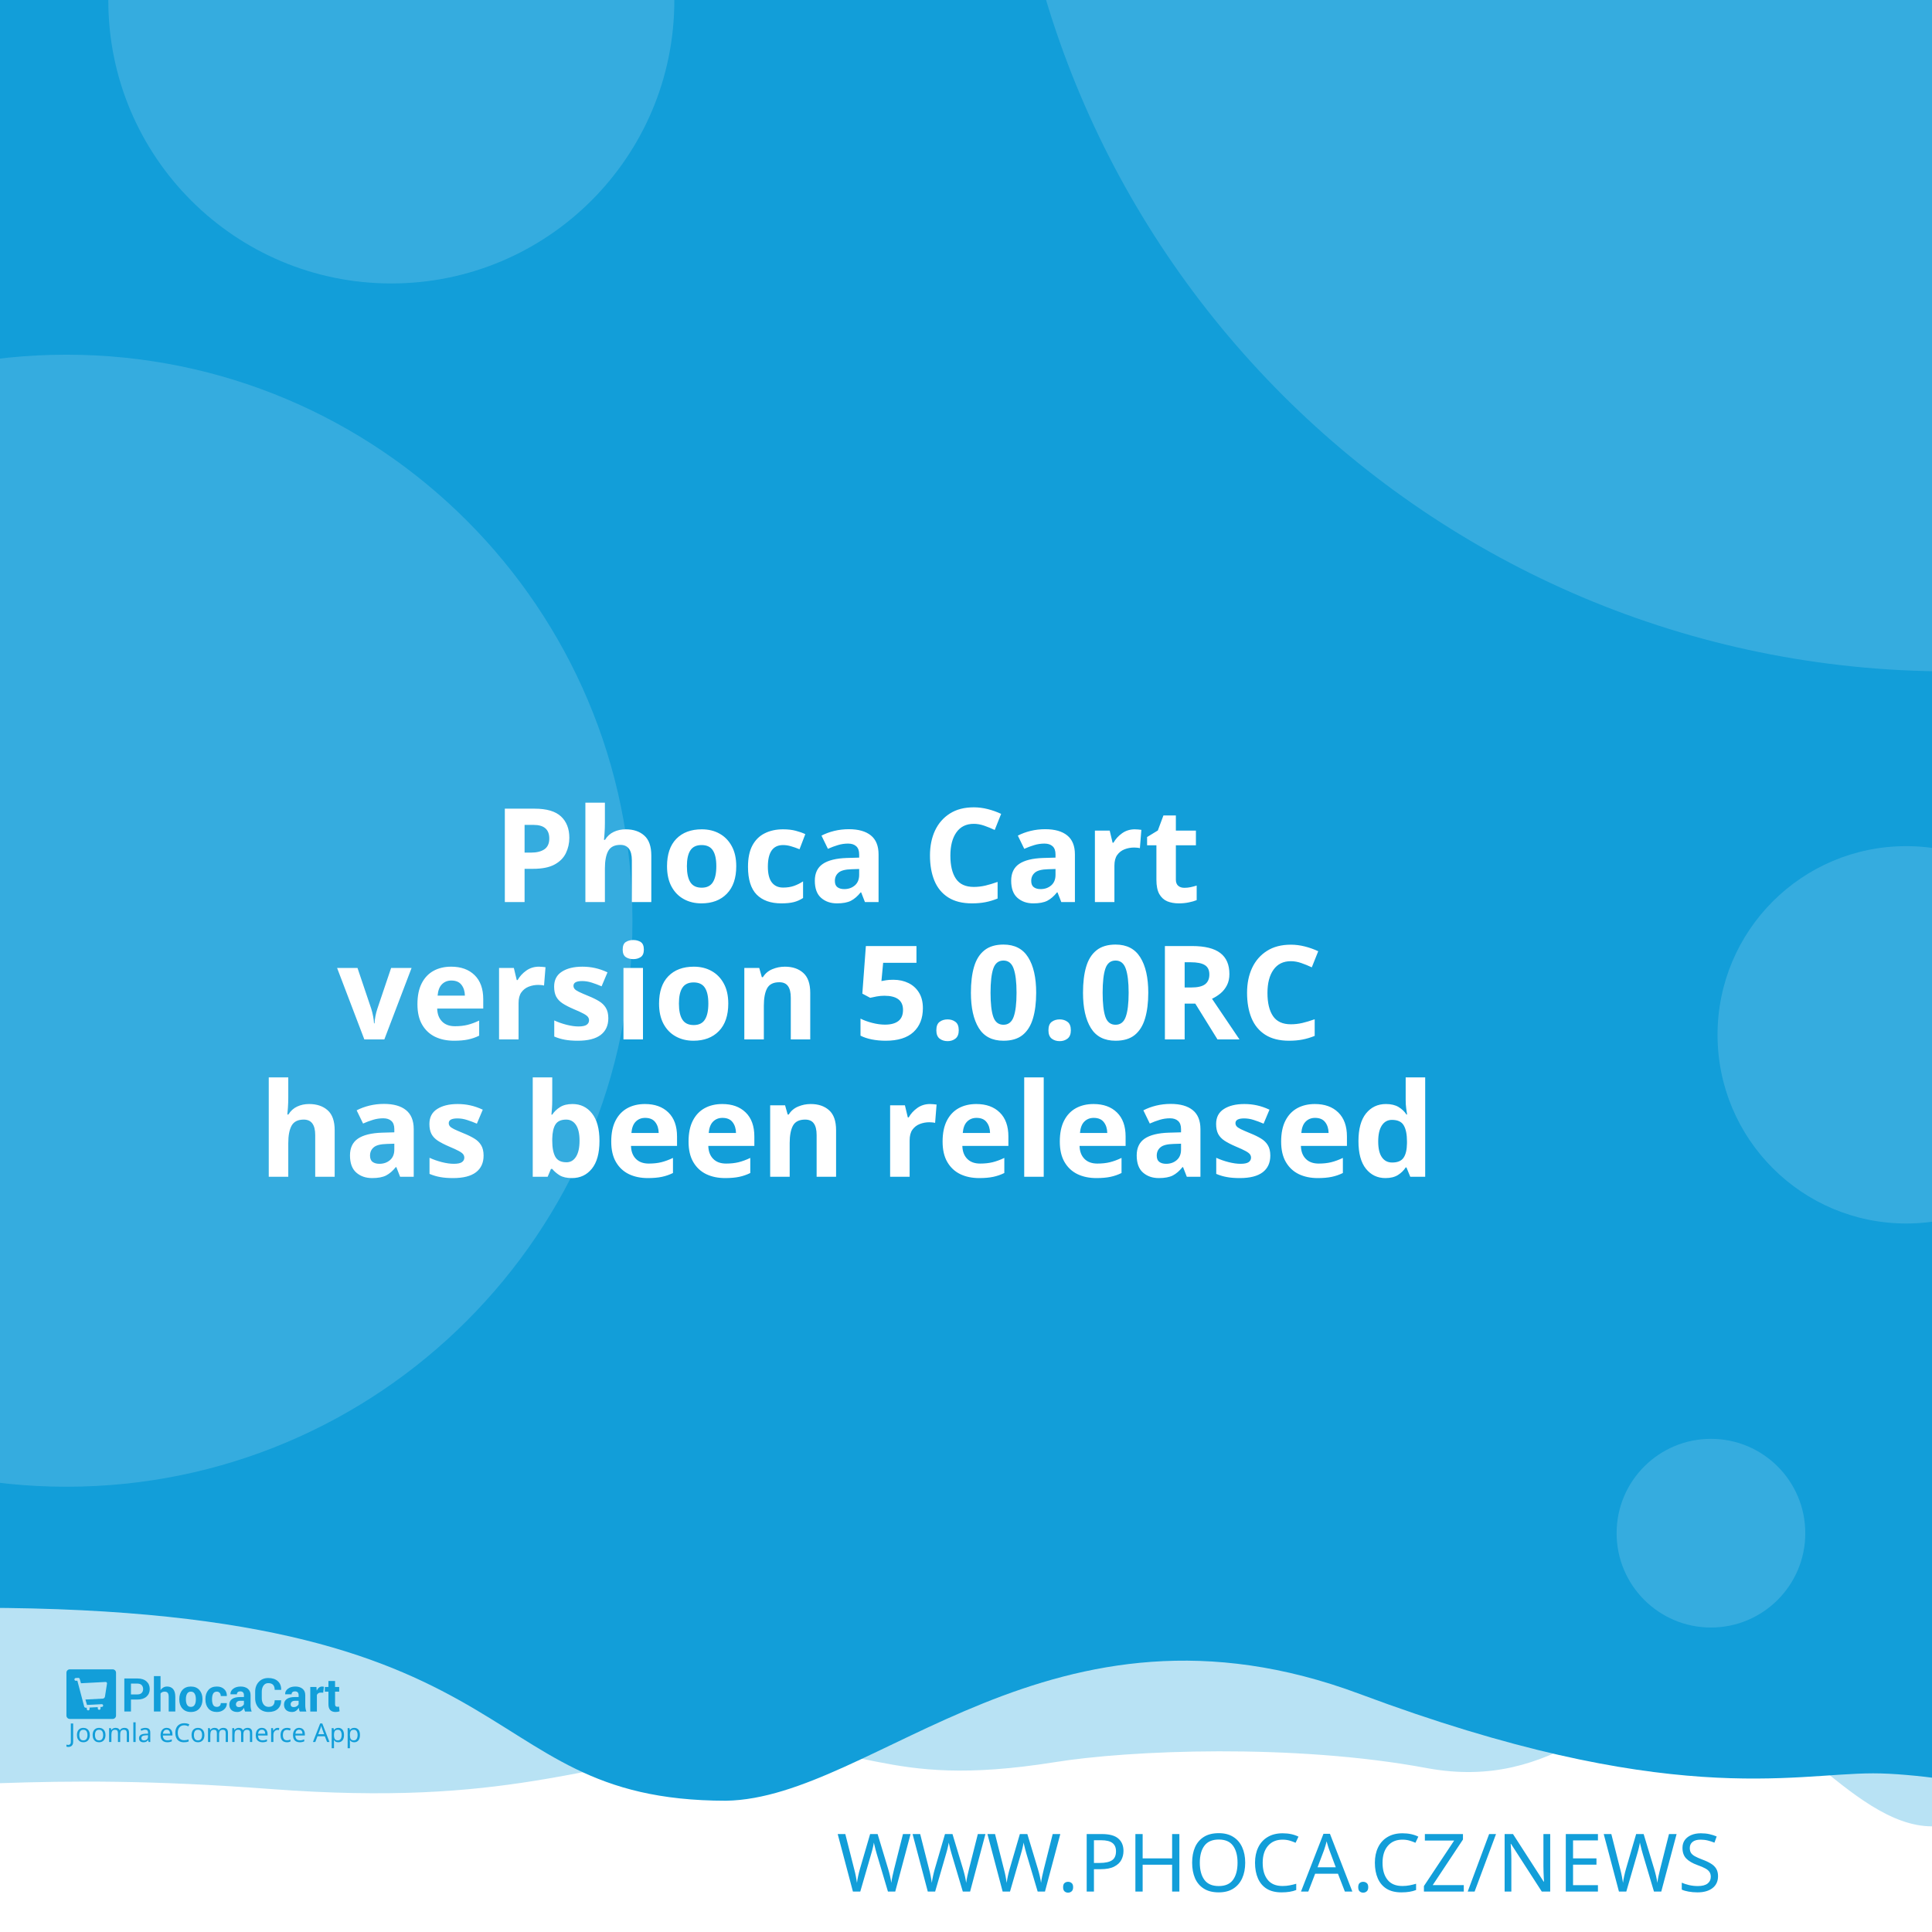
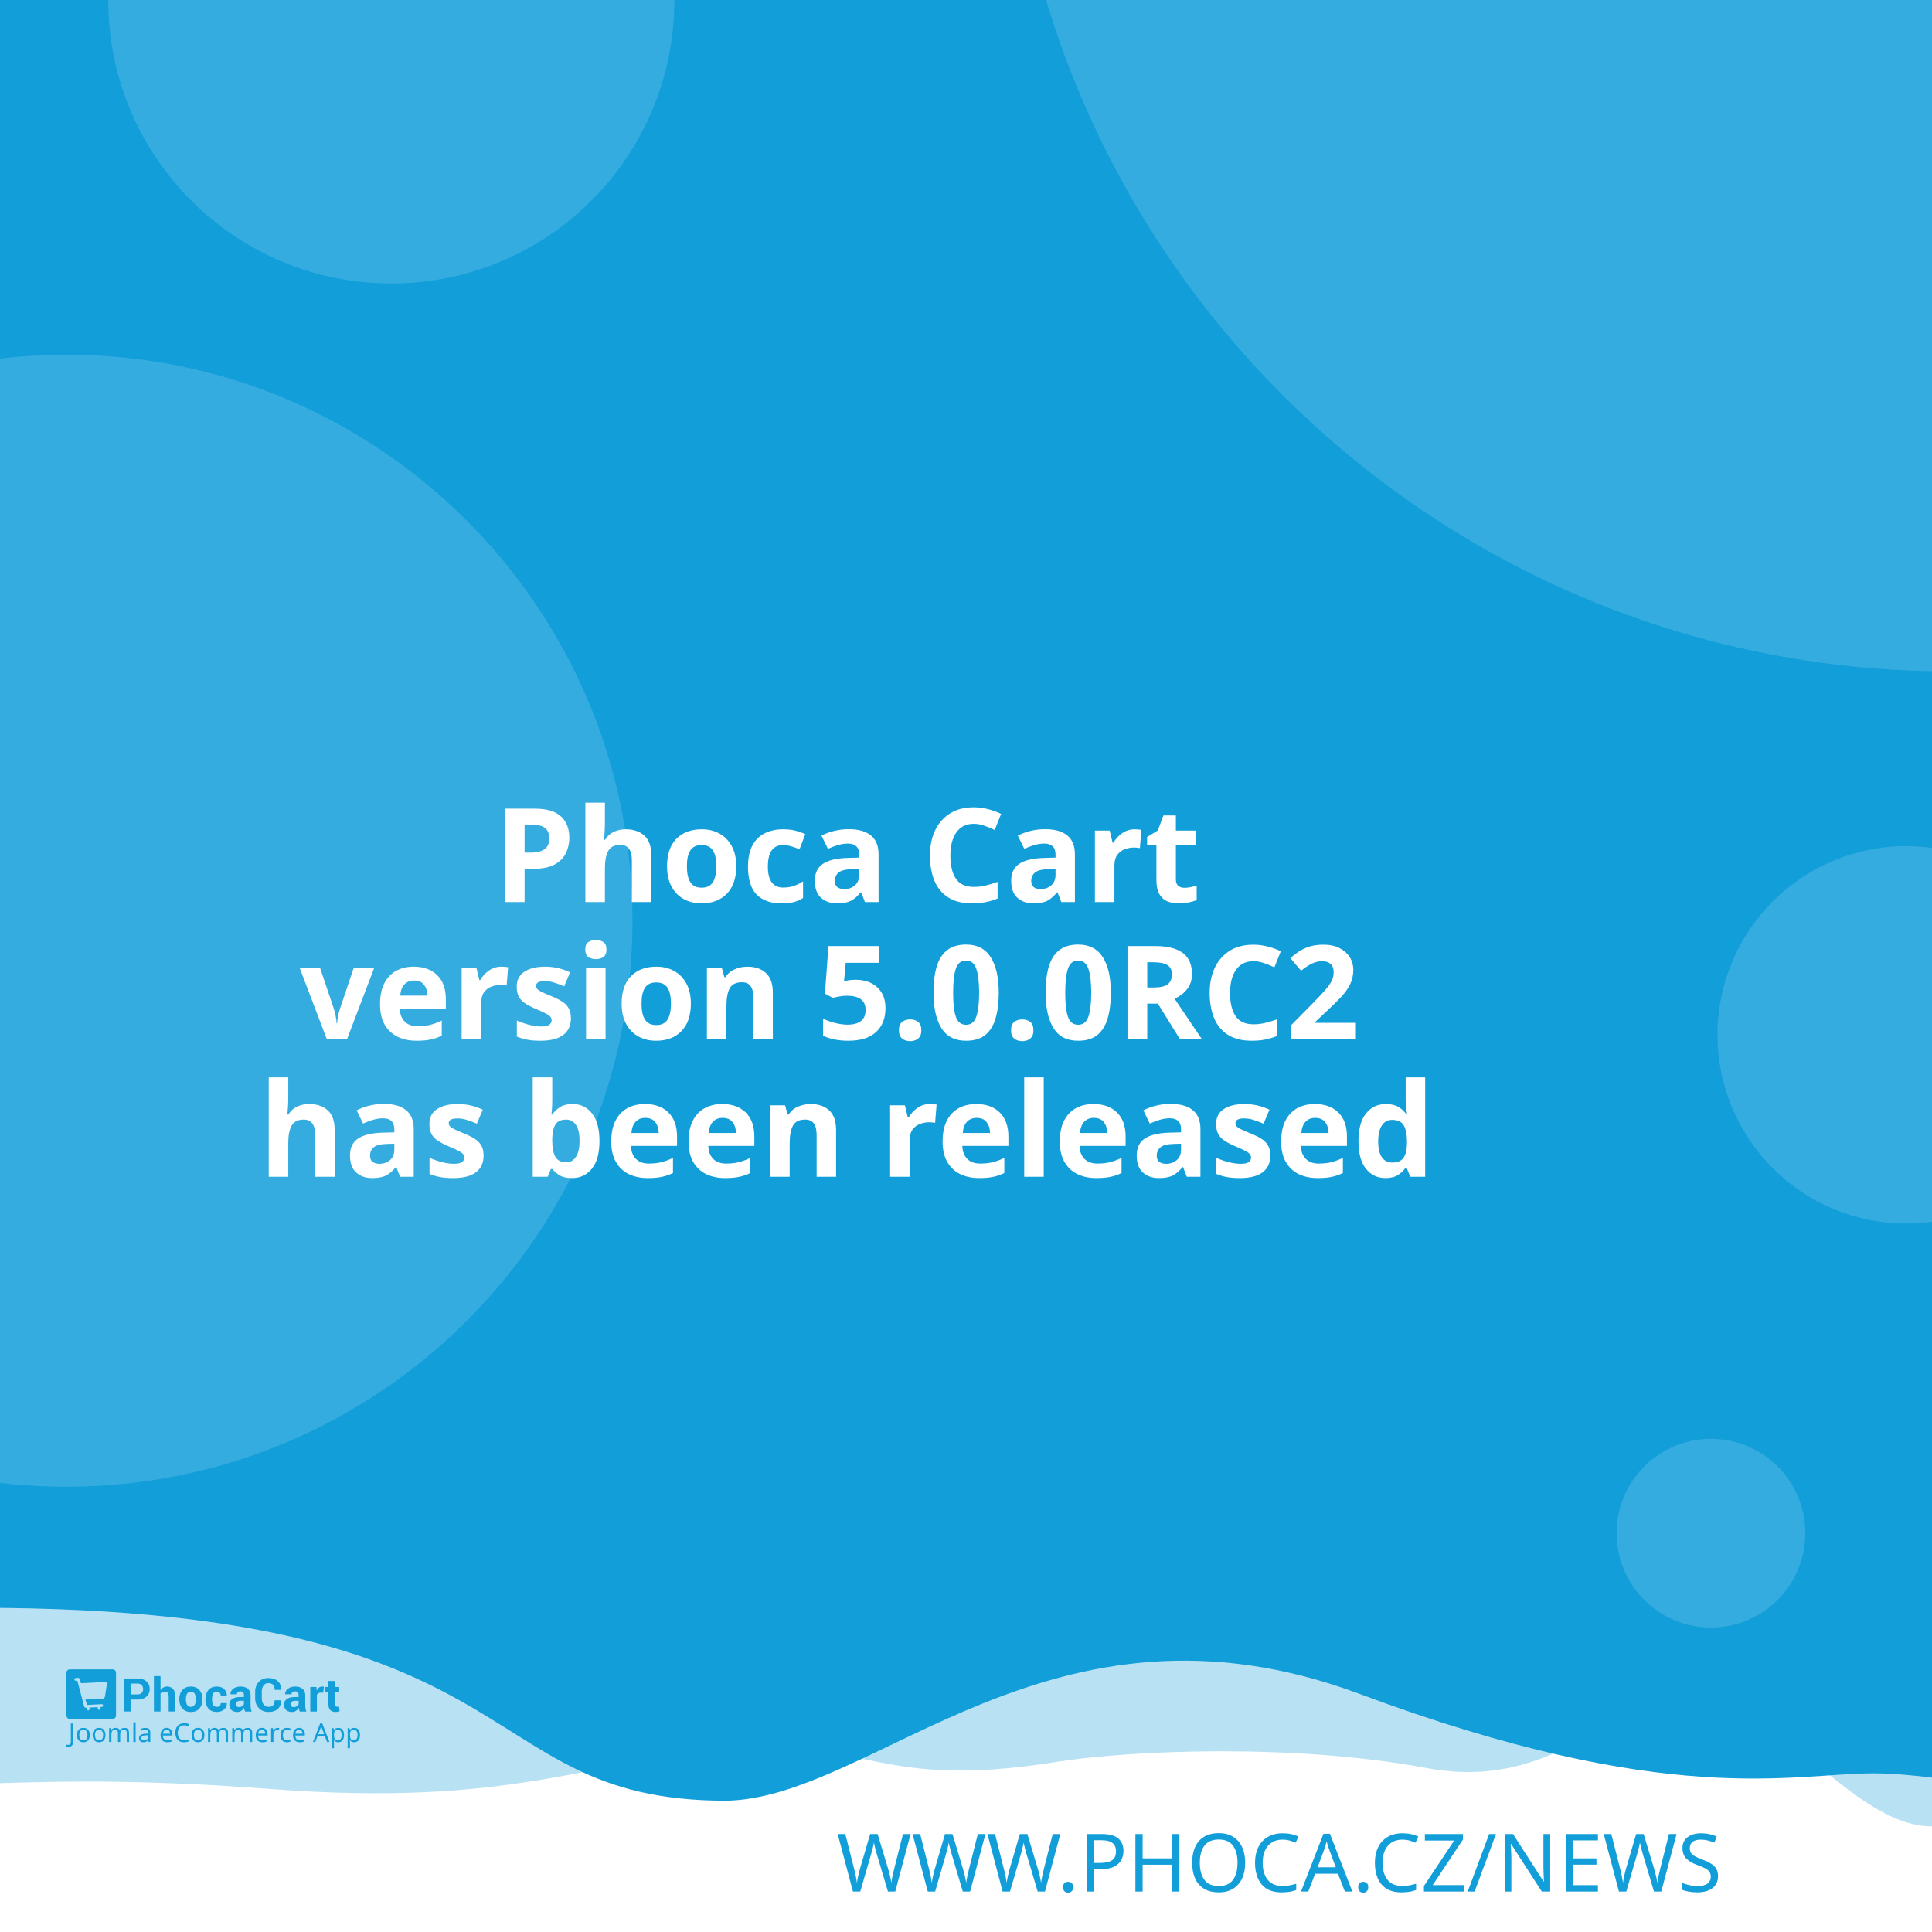
<svg xmlns="http://www.w3.org/2000/svg" width="512" height="512" viewBox="0 0 512 512" version="1.1" id="svg5">
  <defs id="defs2" />
  <g id="layer1">
    <path d="m -288.549,96.962 a 6.384,6.384 0 0 0 -6.384,6.384 v 81.087 a 6.384,6.384 0 0 0 6.384,6.384 h 81.083 a 6.384,6.384 0 0 0 6.384,-6.384 v -81.087 a 6.384,6.384 0 0 0 -6.384,-6.384 z m 16.084,16.188 c 0.591,-0.033 1.134,0.125 1.642,0.482 0.508,0.359 0.842,0.809 1.006,1.355 l 2.415,8.308 46.517,-2.44 c 0.829,-0.043 1.521,0.245 2.074,0.86 0.55,0.606 0.769,1.334 0.636,2.174 l -3.898,24.937 c -0.138,0.736 -0.57,1.497 -1.288,2.273 -0.719,0.787 -1.656,1.211 -2.797,1.272 l -32.861,1.721 3.038,10.253 27.775,-1.455 c 0.726,-0.04 1.351,0.178 1.887,0.648 0.523,0.483 0.803,1.086 0.844,1.812 0.038,0.726 -0.178,1.352 -0.648,1.887 -0.483,0.525 -1.086,0.806 -1.812,0.844 l -2.597,0.137 0.137,2.593 c 0.038,0.729 -0.178,1.356 -0.661,1.879 -0.472,0.535 -1.071,0.819 -1.8,0.856 -0.726,0.038 -1.353,-0.178 -1.879,-0.661 -0.535,-0.472 -0.814,-1.073 -0.852,-1.8 l -0.137,-2.593 -15.573,0.81 0.133,2.597 c 0.038,0.729 -0.176,1.356 -0.648,1.879 -0.483,0.535 -1.086,0.818 -1.812,0.856 -0.726,0.04 -1.352,-0.178 -1.887,-0.661 -0.525,-0.472 -0.806,-1.073 -0.844,-1.8 l -0.137,-2.597 -1.608,0.083 c -0.623,0.033 -1.193,-0.112 -1.721,-0.428 -0.515,-0.317 -0.883,-0.632 -1.11,-0.931 l -0.287,-0.507 -13.05,-49.343 -2.805,0.146 c -0.696,0.038 -1.312,-0.181 -1.858,-0.661 -0.545,-0.472 -0.835,-1.069 -0.873,-1.795 -0.038,-0.729 0.186,-1.353 0.682,-1.879 0.493,-0.535 1.083,-0.818 1.779,-0.856 z" style="fill:#ffffff;stroke-width:1;paint-order:stroke fill markers" id="path400" />
    <rect style="opacity:1;fill:#ffffff;stroke-width:5;stroke-linejoin:round;paint-order:stroke fill markers" id="rect723" width="512" height="512" x="0" y="0" />
    <path id="rect4460" style="opacity:0.3;fill:#129ed9;fill-opacity:1;stroke-width:5;stroke-linejoin:round;paint-order:stroke fill markers" d="M -256,4 H 768 v 480 c 0,0 -42.667,-10 -64,-10 -21.333,0 -42.408,10 -64,10 -21.592,0 -42.667,-10 -64,-10 -21.333,0 -42.408,10 -64,10 -21.592,0 -41.887,-34.701 -63.221,-34.701 -21.333,0 -35.645,25.795 -70.761,19.246 -35.116,-6.549 -78.862,-4.741 -98.515,-1.547 -47.289,7.533 -49.247,-6.724 -87.369,-3.311 -38.122,3.413 -56.921,15.193 -120.307,10.429 -63.387,-4.764 -84.091,0.698 -135.827,-0.116 -21.333,0 -42.408,10 -64,10 -21.592,0 -42.667,-10 -64,-10 -21.333,0 -64,10 -64,10 z" />
    <path id="rect4460-5" style="fill:#129ed9;fill-opacity:1;stroke-width:5;stroke-linejoin:round;paint-order:stroke fill markers" d="M -316,4.9999998e-7 H 708 V 480 c 0,0 -42.667,-10 -64,-10 -21.333,0 -42.408,10 -64,10 -21.592,0 -62.256,-10.048 -83.59,-10.048 -21.333,0 -54.449,9.448 -136.059,-21.03 -81.61,-30.478 -128.583,27.669 -167.971,28.291 -70.795,-0.042 -47.303,-54.288 -212.561,-50.983 C -185.439,429.534 -38.408,480 -60,480 c -21.592,0 -42.667,-10 -64,-10 -21.333,0 -42.408,10 -64,10 -21.592,0 -42.667,-10 -64,-10 -21.333,0 -64,10 -64,10 z" />
    <text xml:space="preserve" style="font-style:normal;font-weight:normal;font-size:21.333px;line-height:1.25;font-family:sans-serif;fill:#129ed9;fill-opacity:1;stroke:none" x="484.042" y="501.277" id="text2910-3-7">
      <tspan id="tspan2908-6-5" x="484.042" y="501.277" style="font-style:normal;font-variant:normal;font-weight:300;font-stretch:normal;font-size:21.333px;font-family:Montserrat;-inkscape-font-specification:'Montserrat Light';text-align:end;text-anchor:end;fill:#129ed9;fill-opacity:1">WWW.PHOCA.CZ/NEWS</tspan>
    </text>
    <text xml:space="preserve" style="font-style:normal;font-variant:normal;font-weight:600;font-stretch:normal;font-size:34.667px;line-height:1.05;font-family:Rubik;-inkscape-font-specification:'Rubik Semi-Bold';fill:#ffffff;fill-opacity:1;stroke:none" x="256" y="165" id="text11252">
      <tspan x="256" y="165" id="tspan403" style="text-align:center;text-anchor:middle" />
      <tspan x="256" y="202.659" style="font-size:34.667px;text-align:center;text-anchor:middle" id="tspan442" />
      <tspan x="256" y="239.059" style="font-size:34.667px;text-align:center;text-anchor:middle" id="tspan444">Phoca Cart</tspan>
-       <tspan x="256" y="275.459" id="tspan1992" style="font-size:34.667px;text-align:center;text-anchor:middle">version 5.0.0RC
+       <tspan x="256" y="275.459" id="tspan1992" style="font-size:34.667px;text-align:center;text-anchor:middle">version 5.0.0RC2
</tspan>
      <tspan x="256" y="311.859" id="tspan2906" style="font-size:34.667px;text-align:center;text-anchor:middle">has been released</tspan>
      <tspan x="256" y="348.259" id="tspan1994" style="font-size:34.667px" />
    </text>
    <circle style="opacity:0.15;fill:#ffffff;fill-opacity:1;stroke-width:5;stroke-linejoin:round;paint-order:stroke fill markers" id="path8376" cx="516.67" cy="-72.081" r="250" />
    <circle style="opacity:0.15;fill:#ffffff;fill-opacity:1;stroke-width:5;stroke-linejoin:round;paint-order:stroke fill markers" id="path8376-9" cx="17.604" cy="244" r="150" />
    <circle style="opacity:0.15;fill:#ffffff;fill-opacity:1;stroke-width:5;stroke-linejoin:round;paint-order:stroke fill markers" id="path8376-6" cx="103.704" cy="0.117" r="75" />
    <circle style="opacity:0.15;fill:#ffffff;fill-opacity:1;stroke-width:5;stroke-linejoin:round;paint-order:stroke fill markers" id="path8376-6-2" cx="505.168" cy="274.238" r="50" />
    <g id="g8950" transform="matrix(0.298069,0,0,0.298069,107.3348,335.2596)" style="fill:#129ed9;fill-opacity:1;stroke-width:3.355">
      <g id="g895" transform="translate(-301.0409,359.4151)" style="fill:#129ed9;fill-opacity:1;stroke-width:3.355">
        <g transform="matrix(1.3333,0,0,-1.3333,-75.59,850.15)" fill="#ffffff" image-rendering="optimizeQuality" id="g280" style="clip-rule:evenodd;fill:#129ed9;fill-opacity:1;stroke-width:8.934;shape-rendering:geometricPrecision">
          <path d="m 99.728,617.49 v -7.994 h -4.423 v 22.031 h 8.784 c 2.532,0 4.527,-0.646 5.979,-1.937 1.452,-1.291 2.181,-2.99 2.181,-5.097 0,-2.107 -0.729,-3.801 -2.181,-5.082 -1.452,-1.281 -3.446,-1.921 -5.979,-1.921 z m 0,3.408 h 4.361 c 1.23,0 2.165,0.336 2.801,1.002 0.635,0.671 0.951,1.523 0.951,2.561 0,1.059 -0.315,1.932 -0.946,2.623 -0.63,0.687 -1.566,1.033 -2.806,1.033 H 99.728 Z" id="path262" style="fill:#129ed9;fill-opacity:1;stroke-width:3.355" />
          <path d="m 119.45,623.79 c 0.517,0.749 1.147,1.327 1.891,1.746 0.749,0.418 1.576,0.63 2.485,0.63 1.705,0 3.043,-0.568 4.02,-1.704 0.971,-1.131 1.457,-2.887 1.457,-5.252 v -9.714 h -4.418 v 9.76 c 0,1.276 -0.227,2.174 -0.677,2.706 -0.445,0.532 -1.116,0.795 -2.005,0.795 -0.605,0 -1.137,-0.108 -1.602,-0.325 -0.465,-0.217 -0.847,-0.522 -1.152,-0.919 v -12.017 h -4.418 v 23.611 h 4.418 z" id="path264" style="fill:#129ed9;fill-opacity:1;stroke-width:3.355" />
          <path d="m 131.96,617.83 c 0,2.438 0.682,4.436 2.046,5.996 1.359,1.554 3.25,2.334 5.663,2.334 2.418,0 4.315,-0.774 5.689,-2.329 1.375,-1.549 2.062,-3.553 2.062,-6.001 v -0.32 c 0,-2.458 -0.687,-4.462 -2.051,-6.011 -1.369,-1.544 -3.261,-2.319 -5.674,-2.319 -2.418,0 -4.315,0.775 -5.684,2.319 -1.364,1.549 -2.051,3.553 -2.051,6.011 z m 4.408,-0.31 c 0,-1.487 0.264,-2.68 0.785,-3.584 0.527,-0.899 1.375,-1.348 2.542,-1.348 1.142,0 1.979,0.454 2.506,1.358 0.532,0.904 0.796,2.097 0.796,3.574 v 0.315 c 0,1.446 -0.269,2.629 -0.801,3.542 -0.537,0.914 -1.38,1.374 -2.527,1.374 -1.142,0 -1.979,-0.46 -2.506,-1.379 -0.532,-0.919 -0.796,-2.102 -0.796,-3.537 z" id="path266" style="fill:#129ed9;fill-opacity:1;stroke-width:3.355" />
          <path d="m 157.01,612.59 c 0.79,0 1.421,0.227 1.891,0.682 0.475,0.454 0.713,1.064 0.713,1.828 h 4.015 l 0.041,-0.093 c 0.041,-1.653 -0.579,-3.037 -1.871,-4.152 -1.287,-1.116 -2.883,-1.673 -4.79,-1.673 -2.439,0 -4.325,0.769 -5.648,2.314 -1.318,1.544 -1.979,3.522 -1.979,5.944 v 0.449 c 0,2.412 0.656,4.395 1.974,5.944 1.317,1.554 3.198,2.329 5.638,2.329 2.02,0 3.648,-0.573 4.883,-1.725 1.235,-1.151 1.835,-2.664 1.793,-4.539 l -0.031,-0.088 h -4.026 c 0,0.842 -0.233,1.544 -0.698,2.107 -0.46,0.558 -1.101,0.837 -1.922,0.837 -1.168,0 -1.995,-0.454 -2.475,-1.358 -0.476,-0.904 -0.718,-2.071 -0.718,-3.496 v -0.454 c 0,-1.456 0.243,-2.628 0.718,-3.522 0.48,-0.888 1.312,-1.332 2.491,-1.332" id="path268" style="fill:#129ed9;fill-opacity:1;stroke-width:3.355" />
          <path d="m 175.8,609.49 c -0.165,0.372 -0.305,0.764 -0.419,1.183 -0.119,0.413 -0.202,0.837 -0.248,1.27 -0.455,-0.8 -1.054,-1.456 -1.798,-1.978 -0.739,-0.521 -1.628,-0.785 -2.656,-0.785 -1.715,0 -3.038,0.439 -3.963,1.322 -0.93,0.883 -1.395,2.086 -1.395,3.604 0,1.606 0.62,2.845 1.855,3.729 1.235,0.883 3.038,1.322 5.41,1.322 h 2.47 v 1.301 c 0,0.785 -0.207,1.394 -0.62,1.828 -0.413,0.434 -1.023,0.651 -1.834,0.651 -0.713,0 -1.266,-0.175 -1.653,-0.522 -0.393,-0.346 -0.584,-0.826 -0.584,-1.446 l -4.268,0.016 -0.016,0.093 c -0.072,1.379 0.527,2.572 1.798,3.579 1.271,1.002 2.946,1.503 5.013,1.503 1.958,0 3.545,-0.496 4.769,-1.492 1.22,-0.992 1.829,-2.406 1.829,-4.24 v -6.76 c 0,-0.769 0.062,-1.492 0.176,-2.164 0.119,-0.676 0.299,-1.348 0.553,-2.014 z m -4.046,2.943 c 0.78,0 1.468,0.191 2.077,0.574 0.605,0.382 1.013,0.826 1.225,1.332 v 2.308 h -2.47 c -0.935,0 -1.648,-0.232 -2.134,-0.702 -0.481,-0.47 -0.724,-1.033 -0.724,-1.699 0,-0.542 0.181,-0.981 0.542,-1.312 0.367,-0.336 0.858,-0.501 1.483,-0.501" id="path270" style="fill:#129ed9;fill-opacity:1;stroke-width:3.355" />
          <path d="m 199.84,617.01 0.031,-0.088 c 0.041,-2.37 -0.682,-4.25 -2.17,-5.645 -1.488,-1.394 -3.555,-2.091 -6.201,-2.091 -2.656,0 -4.811,0.852 -6.464,2.556 -1.653,1.704 -2.486,3.894 -2.486,6.579 v 4.369 c 0,2.67 0.812,4.86 2.424,6.574 1.617,1.715 3.715,2.572 6.299,2.572 2.723,0 4.852,-0.697 6.386,-2.097 1.535,-1.399 2.284,-3.305 2.243,-5.717 l -0.031,-0.088 h -4.299 c 0,1.451 -0.346,2.561 -1.044,3.336 -0.698,0.769 -1.783,1.157 -3.255,1.157 -1.323,0 -2.372,-0.537 -3.147,-1.606 -0.78,-1.074 -1.168,-2.438 -1.168,-4.1 v -4.39 c 0,-1.683 0.408,-3.057 1.225,-4.131 0.822,-1.069 1.922,-1.606 3.317,-1.606 1.38,0 2.403,0.372 3.064,1.11 0.661,0.744 0.992,1.844 0.992,3.305 z" id="path272" style="fill:#129ed9;fill-opacity:1;stroke-width:3.355" />
          <path d="m 212.27,609.49 c -0.165,0.372 -0.305,0.764 -0.419,1.183 -0.119,0.413 -0.202,0.837 -0.248,1.27 -0.455,-0.8 -1.054,-1.456 -1.798,-1.978 -0.739,-0.521 -1.628,-0.785 -2.656,-0.785 -1.716,0 -3.038,0.439 -3.963,1.322 -0.93,0.883 -1.395,2.086 -1.395,3.604 0,1.606 0.62,2.845 1.855,3.729 1.235,0.883 3.039,1.322 5.41,1.322 h 2.47 v 1.301 c 0,0.785 -0.207,1.394 -0.62,1.828 -0.413,0.434 -1.023,0.651 -1.834,0.651 -0.713,0 -1.266,-0.175 -1.654,-0.522 -0.393,-0.346 -0.584,-0.826 -0.584,-1.446 l -4.268,0.016 -0.016,0.093 c -0.072,1.379 0.527,2.572 1.798,3.579 1.271,1.002 2.945,1.503 5.013,1.503 1.958,0 3.545,-0.496 4.769,-1.492 1.22,-0.992 1.829,-2.406 1.829,-4.24 v -6.76 c 0,-0.769 0.062,-1.492 0.176,-2.164 0.119,-0.676 0.3,-1.348 0.553,-2.014 z m -4.046,2.943 c 0.78,0 1.468,0.191 2.077,0.574 0.605,0.382 1.013,0.826 1.224,1.332 v 2.308 h -2.47 c -0.935,0 -1.649,-0.232 -2.134,-0.702 -0.481,-0.47 -0.723,-1.033 -0.723,-1.699 0,-0.542 0.181,-0.981 0.542,-1.312 0.367,-0.336 0.858,-0.501 1.483,-0.501" id="path274" style="fill:#129ed9;fill-opacity:1;stroke-width:3.355" />
          <path d="m 227.92,622.06 -1.617,0.046 c -0.656,0 -1.199,-0.134 -1.623,-0.408 -0.423,-0.274 -0.744,-0.656 -0.966,-1.152 v -11.052 h -4.408 v 16.36 h 4.103 l 0.196,-2.422 c 0.382,0.857 0.883,1.528 1.494,2.009 0.61,0.48 1.312,0.723 2.108,0.723 0.223,0 0.429,-0.015 0.615,-0.052 0.186,-0.036 0.377,-0.077 0.568,-0.129 z" id="path276" style="fill:#129ed9;fill-opacity:1;stroke-width:3.355" />
          <path d="m 235.83,629.86 v -4.007 h 2.754 v -3.099 H 235.83 v -8.33 c 0,-0.635 0.129,-1.09 0.393,-1.363 0.263,-0.274 0.615,-0.408 1.059,-0.408 0.232,0 0.434,0.01 0.599,0.036 0.166,0.026 0.362,0.072 0.579,0.129 l 0.383,-3.181 c -0.445,-0.155 -0.878,-0.268 -1.302,-0.341 -0.424,-0.078 -0.884,-0.114 -1.38,-0.114 -1.524,0 -2.697,0.418 -3.519,1.255 -0.822,0.837 -1.235,2.159 -1.235,3.977 v 8.34 h -2.392 v 3.099 h 2.392 v 4.007 z" id="path278" style="fill:#129ed9;fill-opacity:1;stroke-width:3.355" />
        </g>
        <g fill="#ffffff" fill-rule="evenodd" image-rendering="optimizeQuality" stroke-width="1.934" aria-label="Joomla eCommerce App" id="g318" style="clip-rule:evenodd;fill:#129ed9;fill-opacity:1;shape-rendering:geometricPrecision">
          <path d="M 1.704,69 Q 1.151,69 0.736,68.908 0.321,68.839 -0.002,68.7 v -1.752 q 0.369,0.092 0.784,0.161 0.415,0.069 0.876,0.069 0.576,0 1.083,-0.231 0.53,-0.231 0.853,-0.807 0.323,-0.576 0.323,-1.614 v -16.368 h 2.075 v 16.206 q 0,2.374 -1.176,3.504 -1.176,1.13 -3.112,1.13 z" id="path282" style="fill:#129ed9;fill-opacity:1;stroke-width:1.934" />
          <path d="m 20.792,58.419 q 0,3.066 -1.568,4.749 -1.545,1.683 -4.196,1.683 -1.637,0 -2.928,-0.738 -1.268,-0.761 -2.006,-2.19 -0.738,-1.452 -0.738,-3.504 0,-3.066 1.545,-4.726 1.545,-1.66 4.196,-1.66 1.683,0 2.951,0.761 1.291,0.738 2.006,2.167 0.738,1.406 0.738,3.458 z m -9.336,0 q 0,2.19 0.853,3.481 0.876,1.268 2.766,1.268 1.867,0 2.743,-1.268 0.876,-1.291 0.876,-3.481 0,-2.19 -0.876,-3.435 -0.876,-1.245 -2.766,-1.245 -1.89,0 -2.743,1.245 -0.853,1.245 -0.853,3.435 z" id="path284" style="fill:#129ed9;fill-opacity:1;stroke-width:1.934" />
          <path d="m 34.739,58.419 q 0,3.066 -1.568,4.749 -1.545,1.683 -4.196,1.683 -1.637,0 -2.928,-0.738 -1.268,-0.761 -2.006,-2.19 -0.738,-1.452 -0.738,-3.504 0,-3.066 1.545,-4.726 1.545,-1.66 4.196,-1.66 1.683,0 2.951,0.761 1.291,0.738 2.006,2.167 0.738,1.406 0.738,3.458 z m -9.336,0 q 0,2.19 0.853,3.481 0.876,1.268 2.766,1.268 1.867,0 2.743,-1.268 0.876,-1.291 0.876,-3.481 0,-2.19 -0.876,-3.435 -0.876,-1.245 -2.766,-1.245 -1.89,0 -2.743,1.245 -0.853,1.245 -0.853,3.435 z" id="path286" style="fill:#129ed9;fill-opacity:1;stroke-width:1.934" />
          <path d="m 51.499,52.033 q 2.098,0 3.135,1.083 1.037,1.06 1.037,3.458 V 64.62 H 53.666 v -7.953 q 0,-2.928 -2.513,-2.928 -1.798,0 -2.582,1.037 -0.761,1.037 -0.761,3.02 V 64.62 h -2.006 v -7.953 q 0,-2.928 -2.536,-2.928 -1.867,0 -2.582,1.153 -0.715,1.153 -0.715,3.32 v 6.409 h -2.029 v -12.356 h 1.637 l 0.3,1.683 h 0.115 q 0.576,-0.968 1.545,-1.429 0.991,-0.484 2.098,-0.484 2.905,0 3.781,2.075 h 0.115 q 0.622,-1.06 1.683,-1.568 1.083,-0.507 2.282,-0.507 z" id="path288" style="fill:#129ed9;fill-opacity:1;stroke-width:1.934" />
          <path d="M 61.527,64.62 H 59.498 V 47.1 h 2.029 z" id="path290" style="fill:#129ed9;fill-opacity:1;stroke-width:1.934" />
          <path d="m 70.126,52.056 q 2.259,0 3.343,0.991 1.083,0.991 1.083,3.158 v 8.414 h -1.475 l -0.392,-1.752 h -0.092 q -0.807,1.014 -1.706,1.498 -0.876,0.484 -2.444,0.484 -1.683,0 -2.789,-0.876 -1.107,-0.899 -1.107,-2.789 0,-1.844 1.452,-2.836 1.452,-1.014 4.472,-1.107 l 2.098,-0.069 v -0.738 q 0,-1.545 -0.669,-2.144 -0.669,-0.599 -1.89,-0.599 -0.968,0 -1.844,0.3 -0.876,0.277 -1.637,0.645 l -0.622,-1.522 q 0.807,-0.438 1.913,-0.738 1.107,-0.323 2.305,-0.323 z m 0.599,6.593 q -2.305,0.092 -3.204,0.738 -0.876,0.645 -0.876,1.821 0,1.037 0.622,1.522 0.645,0.484 1.637,0.484 1.568,0 2.605,-0.853 1.037,-0.876 1.037,-2.674 v -1.107 z" id="path292" style="fill:#129ed9;fill-opacity:1;stroke-width:1.934" />
          <path d="m 89.144,52.033 q 1.591,0 2.72,0.692 1.153,0.692 1.752,1.96 0.622,1.245 0.622,2.928 v 1.222 h -8.46 q 0.046,2.098 1.06,3.204 1.037,1.083 2.882,1.083 1.176,0 2.075,-0.207 0.922,-0.231 1.89,-0.645 v 1.775 q -0.945,0.415 -1.867,0.599 -0.922,0.207 -2.19,0.207 -1.752,0 -3.112,-0.715 -1.337,-0.715 -2.098,-2.121 -0.738,-1.429 -0.738,-3.481 0,-2.029 0.669,-3.481 0.692,-1.452 1.913,-2.236 1.245,-0.784 2.882,-0.784 z m -0.023,1.66 q -1.452,0 -2.305,0.945 -0.83,0.922 -0.991,2.582 h 6.293 q -0.023,-1.568 -0.738,-2.536 -0.715,-0.991 -2.259,-0.991 z" id="path294" style="fill:#129ed9;fill-opacity:1;stroke-width:1.934" />
          <path d="m 104.71,49.751 q -2.651,0 -4.173,1.775 -1.522,1.775 -1.522,4.864 0,3.066 1.406,4.864 1.429,1.775 4.265,1.775 1.083,0 2.052,-0.184 0.968,-0.184 1.89,-0.461 v 1.798 q -0.922,0.346 -1.913,0.507 -0.968,0.161 -2.328,0.161 -2.513,0 -4.196,-1.037 -1.683,-1.037 -2.536,-2.951 -0.83,-1.913 -0.83,-4.495 0,-2.49 0.899,-4.38 0.922,-1.913 2.697,-2.974 1.775,-1.083 4.311,-1.083 2.605,0 4.541,0.968 l -0.83,1.752 q -0.761,-0.346 -1.706,-0.622 -0.922,-0.277 -2.029,-0.277 z" id="path296" style="fill:#129ed9;fill-opacity:1;stroke-width:1.934" />
          <path d="m 122.69,58.419 q 0,3.066 -1.568,4.749 -1.545,1.683 -4.196,1.683 -1.637,0 -2.928,-0.738 -1.268,-0.761 -2.006,-2.19 -0.738,-1.452 -0.738,-3.504 0,-3.066 1.545,-4.726 1.545,-1.66 4.196,-1.66 1.683,0 2.951,0.761 1.291,0.738 2.006,2.167 0.738,1.406 0.738,3.458 z m -9.336,0 q 0,2.19 0.853,3.481 0.876,1.268 2.766,1.268 1.867,0 2.743,-1.268 0.876,-1.291 0.876,-3.481 0,-2.19 -0.876,-3.435 -0.876,-1.245 -2.766,-1.245 -1.89,0 -2.743,1.245 -0.853,1.245 -0.853,3.435 z" id="path298" style="fill:#129ed9;fill-opacity:1;stroke-width:1.934" />
          <path d="m 139.45,52.033 q 2.098,0 3.135,1.083 1.037,1.06 1.037,3.458 V 64.62 h -2.006 v -7.953 q 0,-2.928 -2.513,-2.928 -1.798,0 -2.582,1.037 -0.761,1.037 -0.761,3.02 V 64.62 h -2.006 v -7.953 q 0,-2.928 -2.536,-2.928 -1.867,0 -2.582,1.153 -0.715,1.153 -0.715,3.32 v 6.409 h -2.029 v -12.356 h 1.637 l 0.3,1.683 h 0.115 q 0.576,-0.968 1.545,-1.429 0.991,-0.484 2.098,-0.484 2.905,0 3.781,2.075 h 0.115 q 0.622,-1.06 1.683,-1.568 1.083,-0.507 2.282,-0.507 z" id="path300" style="fill:#129ed9;fill-opacity:1;stroke-width:1.934" />
          <path d="m 161,52.033 q 2.098,0 3.135,1.083 1.037,1.06 1.037,3.458 V 64.62 h -2.006 v -7.953 q 0,-2.928 -2.513,-2.928 -1.798,0 -2.582,1.037 -0.761,1.037 -0.761,3.02 V 64.62 h -2.006 v -7.953 q 0,-2.928 -2.536,-2.928 -1.867,0 -2.582,1.153 -0.715,1.153 -0.715,3.32 v 6.409 h -2.029 v -12.356 h 1.637 l 0.3,1.683 h 0.115 q 0.576,-0.968 1.545,-1.429 0.991,-0.484 2.098,-0.484 2.905,0 3.781,2.075 h 0.115 q 0.622,-1.06 1.683,-1.568 1.083,-0.507 2.282,-0.507 z" id="path302" style="fill:#129ed9;fill-opacity:1;stroke-width:1.934" />
          <path d="m 173.77,52.033 q 1.591,0 2.72,0.692 1.153,0.692 1.752,1.96 0.622,1.245 0.622,2.928 v 1.222 h -8.46 q 0.046,2.098 1.06,3.204 1.037,1.083 2.882,1.083 1.176,0 2.075,-0.207 0.922,-0.231 1.89,-0.645 v 1.775 q -0.945,0.415 -1.867,0.599 -0.922,0.207 -2.19,0.207 -1.752,0 -3.112,-0.715 -1.337,-0.715 -2.098,-2.121 -0.738,-1.429 -0.738,-3.481 0,-2.029 0.669,-3.481 0.692,-1.452 1.913,-2.236 1.245,-0.784 2.882,-0.784 z m -0.023,1.66 q -1.452,0 -2.305,0.945 -0.83,0.922 -0.991,2.582 h 6.293 q -0.023,-1.568 -0.738,-2.536 -0.715,-0.991 -2.259,-0.991 z" id="path304" style="fill:#129ed9;fill-opacity:1;stroke-width:1.934" />
          <path d="m 187.76,52.033 q 0.346,0 0.738,0.046 0.415,0.023 0.715,0.092 l -0.254,1.867 q -0.3,-0.069 -0.669,-0.115 -0.346,-0.046 -0.669,-0.046 -0.945,0 -1.775,0.53 -0.83,0.507 -1.337,1.452 -0.484,0.922 -0.484,2.167 v 6.593 h -2.029 v -12.356 h 1.66 l 0.231,2.259 h 0.092 q 0.599,-1.014 1.545,-1.752 0.945,-0.738 2.236,-0.738 z" id="path306" style="fill:#129ed9;fill-opacity:1;stroke-width:1.934" />
          <path d="m 196.02,64.851 q -1.637,0 -2.928,-0.669 -1.268,-0.669 -2.006,-2.075 -0.715,-1.406 -0.715,-3.596 0,-2.282 0.761,-3.712 0.761,-1.429 2.052,-2.098 1.314,-0.669 2.974,-0.669 0.945,0 1.821,0.207 0.876,0.184 1.429,0.461 l -0.622,1.683 q -0.553,-0.207 -1.291,-0.392 -0.738,-0.184 -1.383,-0.184 -3.642,0 -3.642,4.68 0,2.236 0.876,3.435 0.899,1.176 2.651,1.176 1.014,0 1.775,-0.207 0.784,-0.207 1.429,-0.507 v 1.798 q -0.622,0.323 -1.383,0.484 -0.738,0.184 -1.798,0.184 z" id="path308" style="fill:#129ed9;fill-opacity:1;stroke-width:1.934" />
          <path d="m 206.9,52.033 q 1.591,0 2.72,0.692 1.153,0.692 1.752,1.96 0.622,1.245 0.622,2.928 v 1.222 h -8.46 q 0.046,2.098 1.06,3.204 1.037,1.083 2.882,1.083 1.176,0 2.075,-0.207 0.922,-0.231 1.89,-0.645 v 1.775 q -0.945,0.415 -1.867,0.599 -0.922,0.207 -2.19,0.207 -1.752,0 -3.112,-0.715 -1.337,-0.715 -2.098,-2.121 -0.738,-1.429 -0.738,-3.481 0,-2.029 0.669,-3.481 0.692,-1.452 1.913,-2.236 1.245,-0.784 2.882,-0.784 z m -0.023,1.66 q -1.452,0 -2.305,0.945 -0.83,0.922 -0.991,2.582 h 6.293 q -0.023,-1.568 -0.738,-2.536 -0.715,-0.991 -2.259,-0.991 z" id="path310" style="fill:#129ed9;fill-opacity:1;stroke-width:1.934" />
          <path d="m 231.73,64.62 -1.983,-5.095 h -6.524 l -1.96,5.095 h -2.098 l 6.432,-16.529 h 1.867 l 6.409,16.529 z m -4.449,-11.918 q -0.069,-0.184 -0.231,-0.669 -0.161,-0.484 -0.323,-0.991 -0.138,-0.53 -0.231,-0.807 -0.161,0.715 -0.369,1.406 -0.207,0.669 -0.346,1.06 l -1.867,4.979 h 5.21 z" id="path312" style="fill:#129ed9;fill-opacity:1;stroke-width:1.934" />
          <path d="m 241.73,52.033 q 2.282,0 3.665,1.591 1.406,1.591 1.406,4.795 0,3.158 -1.406,4.795 -1.383,1.637 -3.688,1.637 -1.429,0 -2.374,-0.53 -0.922,-0.553 -1.452,-1.268 h -0.138 q 0.046,0.392 0.092,0.991 0.046,0.599 0.046,1.037 v 5.072 h -2.029 v -17.889 h 1.66 l 0.277,1.683 h 0.092 q 0.553,-0.807 1.452,-1.36 0.899,-0.553 2.397,-0.553 z m -0.369,1.706 q -1.89,0 -2.674,1.06 -0.761,1.06 -0.807,3.227 v 0.392 q 0,2.282 0.738,3.527 0.761,1.222 2.789,1.222 1.13,0 1.844,-0.622 0.738,-0.622 1.083,-1.683 0.369,-1.083 0.369,-2.467 0,-2.121 -0.83,-3.389 -0.807,-1.268 -2.513,-1.268 z" id="path314" style="fill:#129ed9;fill-opacity:1;stroke-width:1.934" />
          <path d="m 255.91,52.033 q 2.282,0 3.665,1.591 1.406,1.591 1.406,4.795 0,3.158 -1.406,4.795 -1.383,1.637 -3.688,1.637 -1.429,0 -2.374,-0.53 -0.922,-0.553 -1.452,-1.268 h -0.138 q 0.046,0.392 0.092,0.991 0.046,0.599 0.046,1.037 v 5.072 h -2.029 v -17.889 h 1.66 l 0.277,1.683 h 0.092 q 0.553,-0.807 1.452,-1.36 0.899,-0.553 2.397,-0.553 z m -0.369,1.706 q -1.89,0 -2.674,1.06 -0.761,1.06 -0.807,3.227 v 0.392 q 0,2.282 0.738,3.527 0.761,1.222 2.789,1.222 1.13,0 1.844,-0.622 0.738,-0.622 1.083,-1.683 0.369,-1.083 0.369,-2.467 0,-2.121 -0.83,-3.389 -0.807,-1.268 -2.513,-1.268 z" id="path316" style="fill:#129ed9;fill-opacity:1;stroke-width:1.934" />
        </g>
        <path d="M 3,0 A 3,3 0 0 0 0,3 v 38.107 a 3,3 0 0 0 3,3 h 38.105 a 3,3 0 0 0 3,-3 V 3 a 3,3 0 0 0 -3,-3 z m 7.559,7.607 c 0.278,-0.015 0.533,0.059 0.771,0.227 0.239,0.169 0.396,0.38 0.473,0.637 l 1.135,3.904 21.861,-1.147 c 0.39,-0.02 0.715,0.115 0.975,0.404 0.259,0.285 0.361,0.627 0.299,1.022 l -1.832,11.719 c -0.065,0.346 -0.268,0.703 -0.605,1.068 -0.338,0.37 -0.778,0.569 -1.315,0.598 l -15.443,0.809 1.428,4.818 13.053,-0.684 c 0.341,-0.019 0.635,0.084 0.887,0.305 0.246,0.227 0.378,0.51 0.396,0.852 0.018,0.341 -0.084,0.635 -0.305,0.887 -0.227,0.247 -0.51,0.379 -0.852,0.396 l -1.221,0.064 0.064,1.219 c 0.018,0.343 -0.084,0.637 -0.311,0.883 -0.222,0.252 -0.503,0.385 -0.846,0.402 -0.341,0.018 -0.636,-0.084 -0.883,-0.311 -0.252,-0.222 -0.383,-0.504 -0.4,-0.846 l -0.064,-1.219 -7.318,0.381 0.062,1.221 c 0.018,0.343 -0.083,0.637 -0.305,0.883 -0.227,0.252 -0.51,0.384 -0.852,0.402 -0.341,0.019 -0.635,-0.084 -0.887,-0.311 -0.247,-0.222 -0.379,-0.504 -0.396,-0.846 l -0.064,-1.221 -0.756,0.039 c -0.293,0.015 -0.561,-0.052 -0.809,-0.201 -0.242,-0.149 -0.415,-0.297 -0.521,-0.438 l -0.135,-0.238 -6.133,-23.189 -1.318,0.068 C 8.066,10.184 7.776,10.082 7.52,9.856 7.263,9.634 7.127,9.354 7.11,9.012 7.092,8.67 7.197,8.377 7.43,8.13 7.661,7.878 7.939,7.745 8.266,7.727 Z" fill="#ffffff" style="fill:#129ed9;fill-opacity:1;stroke-width:8.934;paint-order:stroke fill markers" id="path334" />
      </g>
    </g>
    <circle style="opacity:0.15;fill:#ffffff;fill-opacity:1;stroke-width:5;stroke-linejoin:round;paint-order:stroke fill markers" id="path8376-6-2-1" cx="453.421" cy="406.309" r="25" />
  </g>
</svg>
